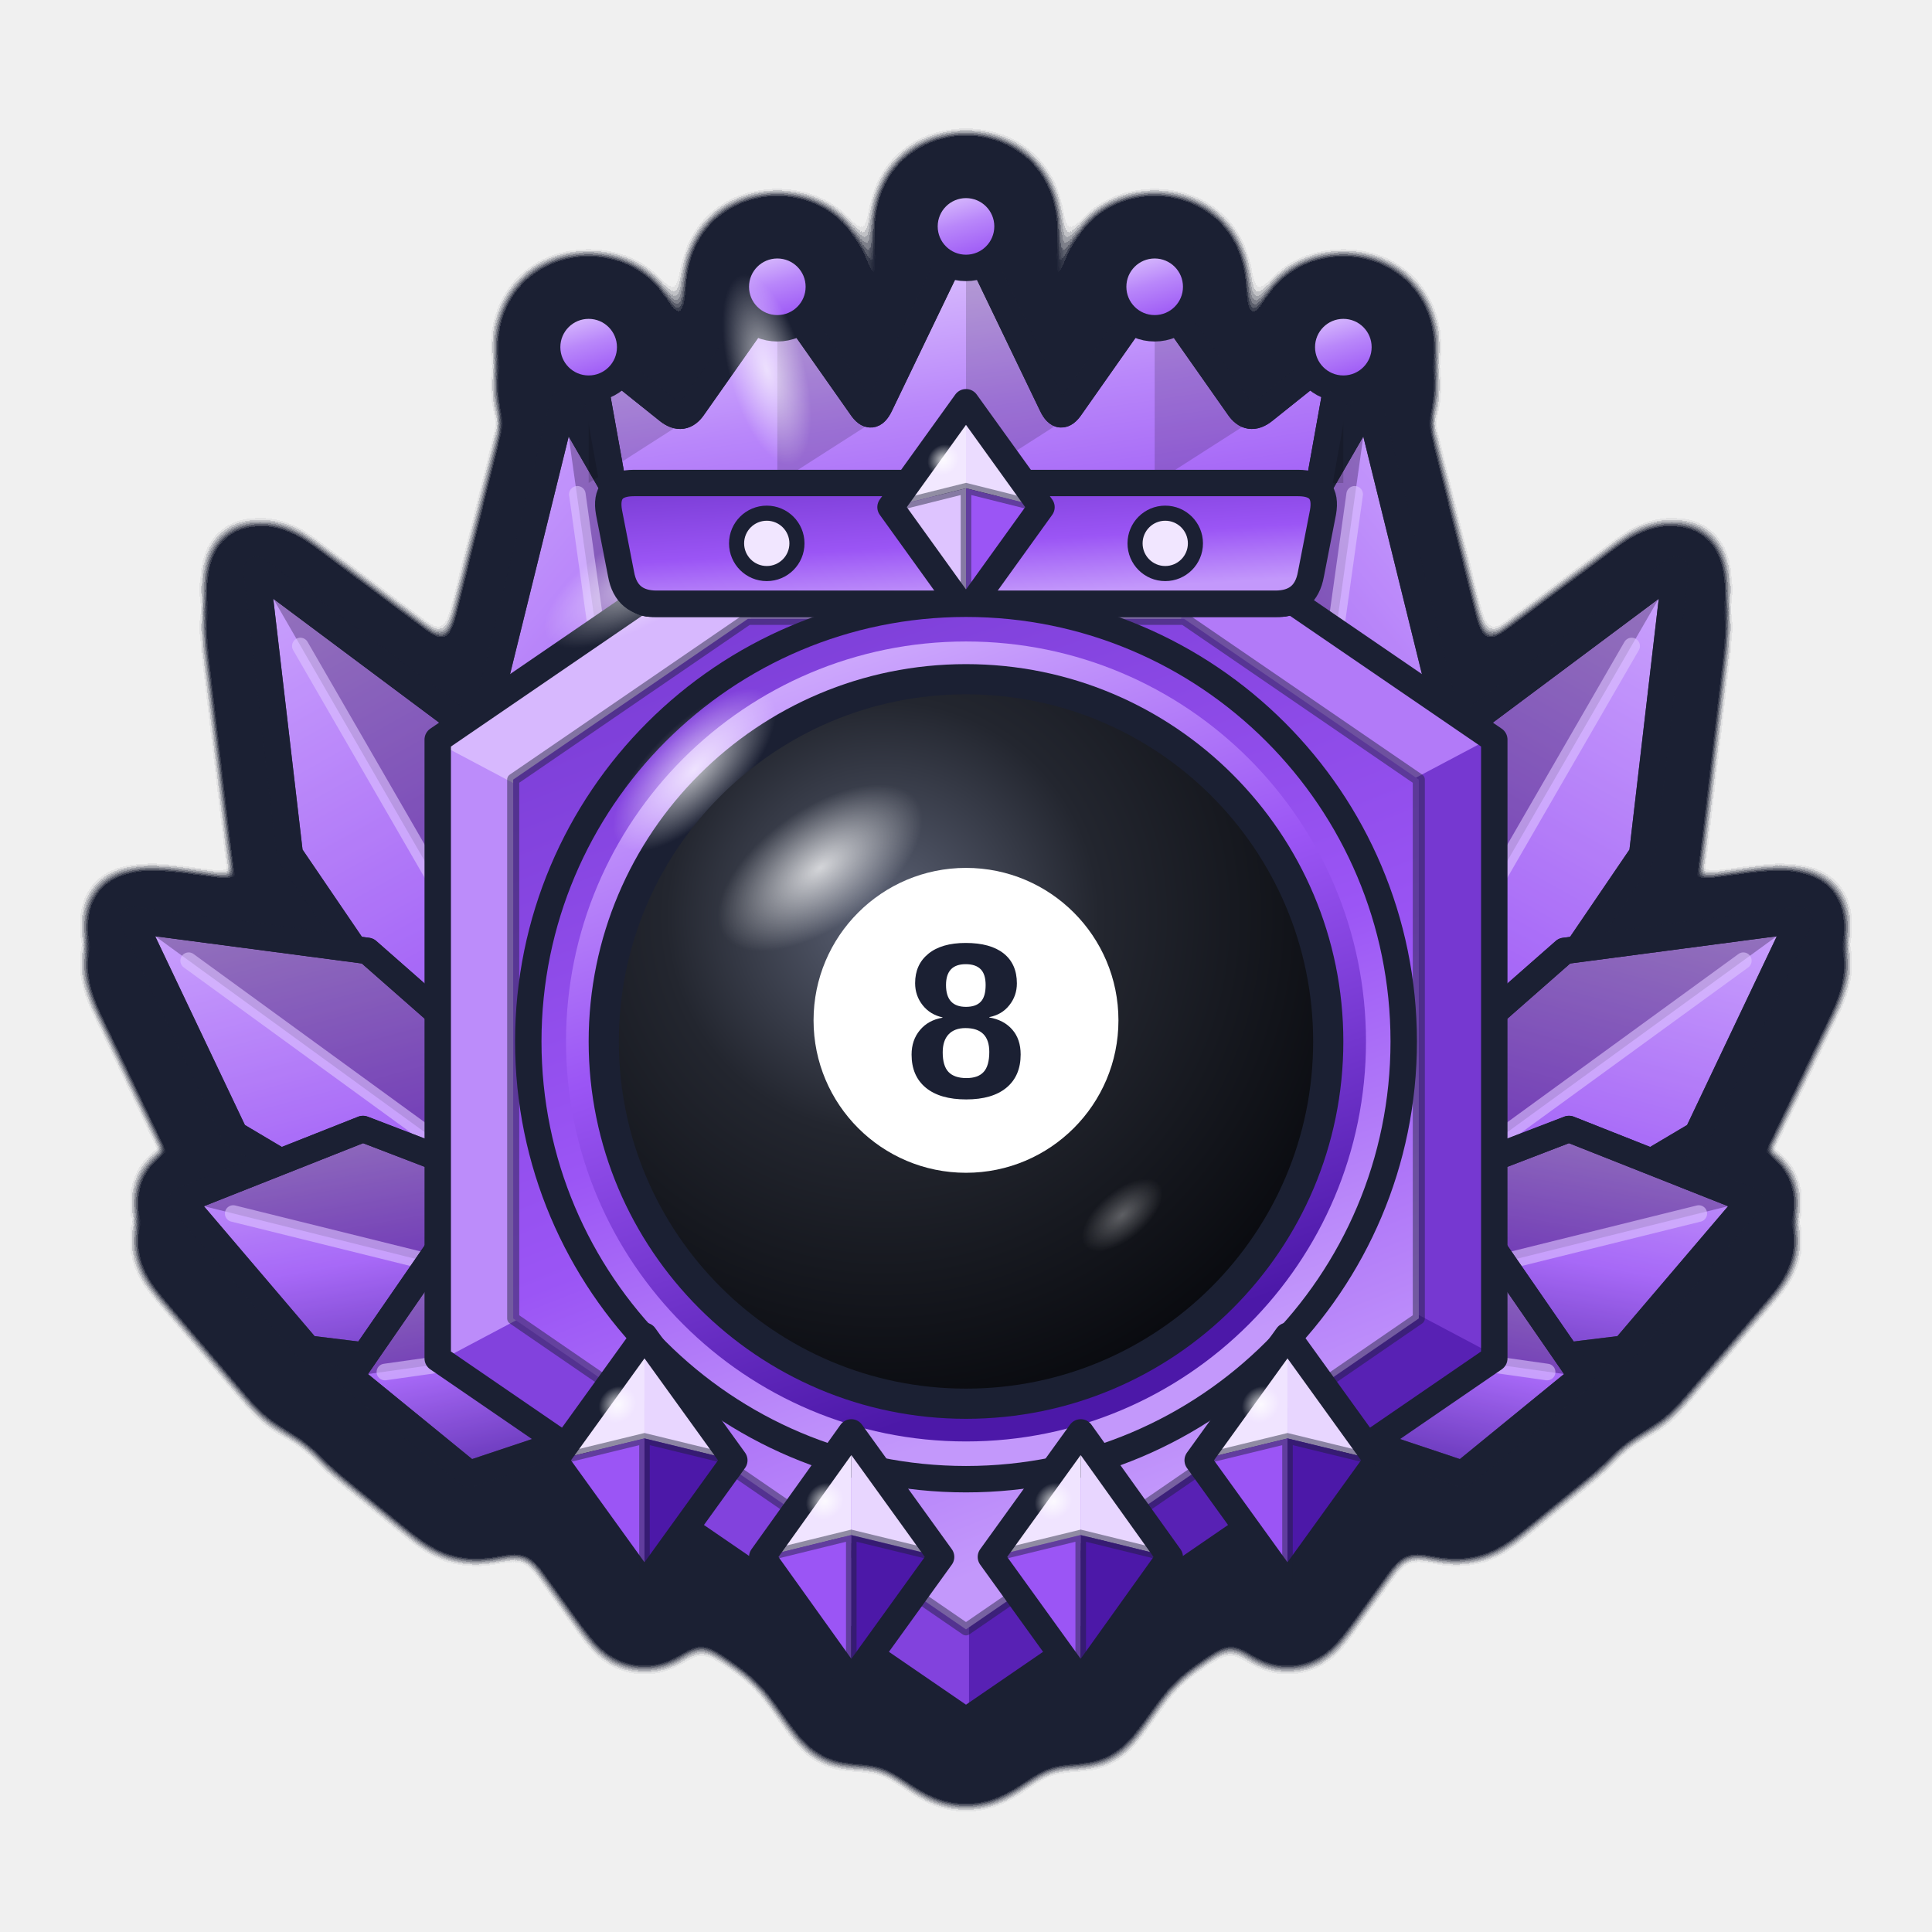
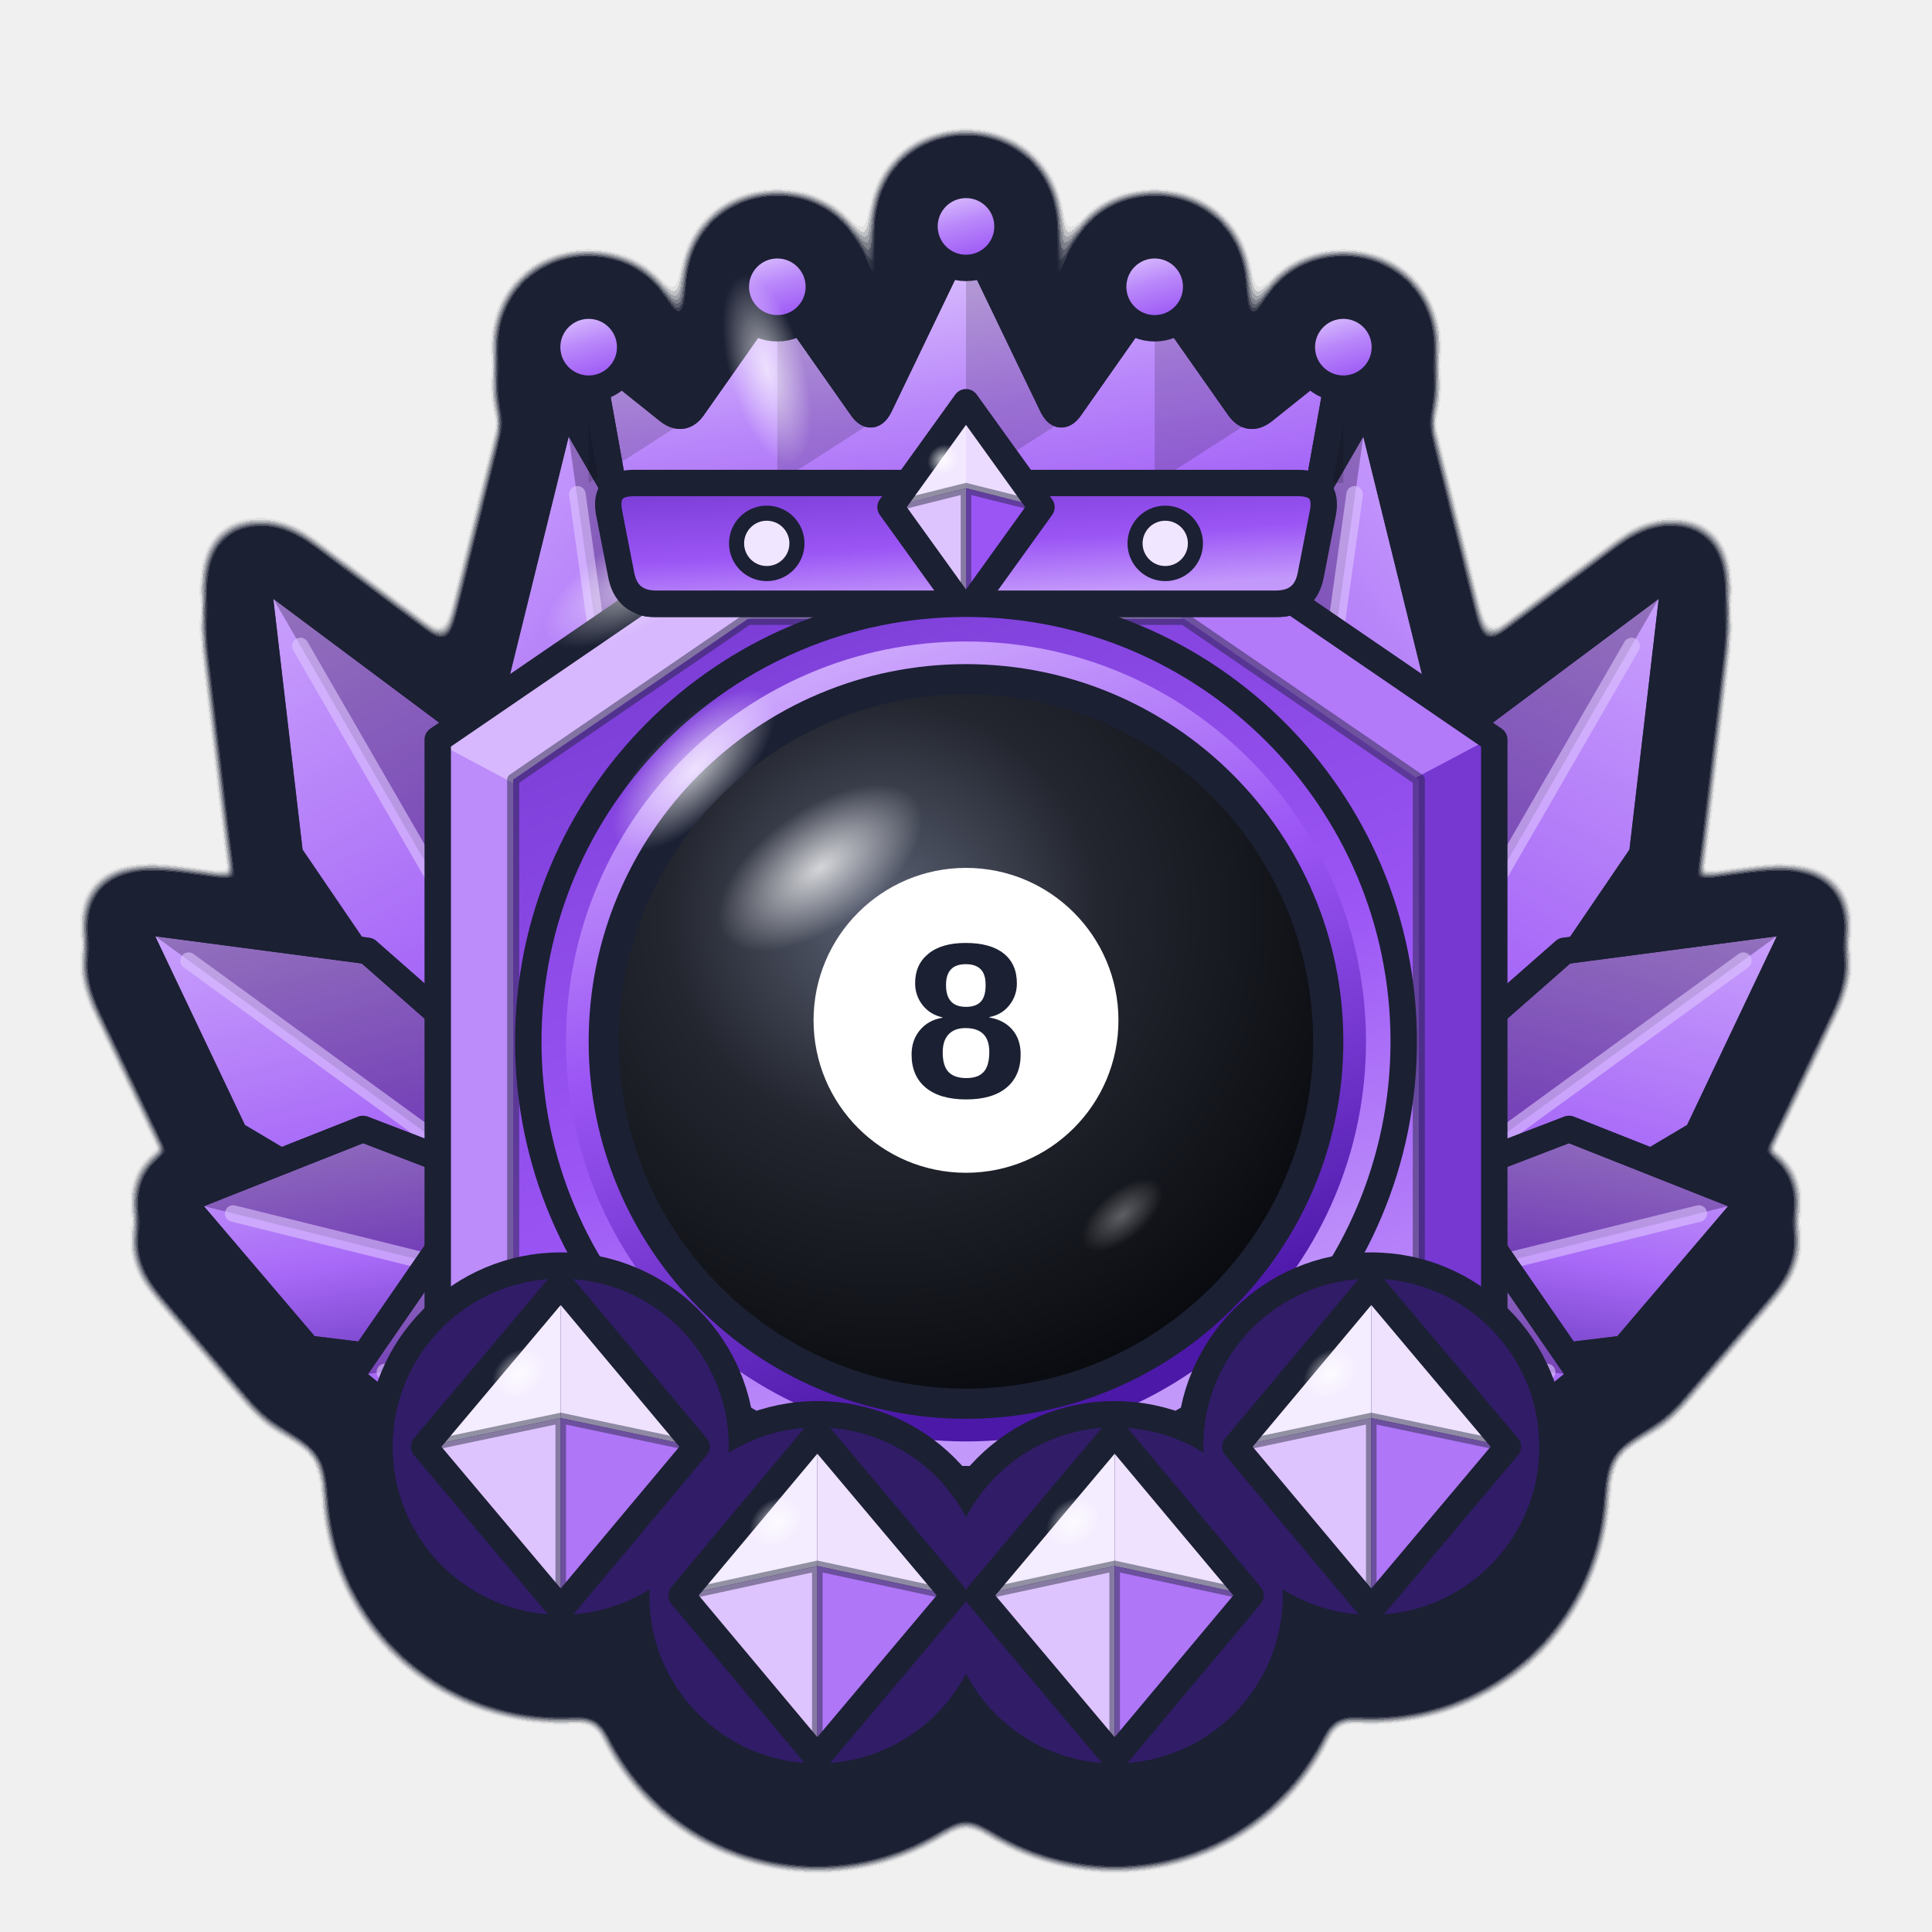
<svg xmlns="http://www.w3.org/2000/svg" width="512" height="512" viewBox="0 0 256 256">
  <defs>
    <linearGradient id="blue" x1="0" y1="0" x2="0.35" y2="1">
      <stop offset="0" stop-color="#9ED3FF" />
      <stop offset="0.45" stop-color="#3B9BFF" />
      <stop offset="1" stop-color="#1F6BD0" />
    </linearGradient>
    <linearGradient id="green" x1="0" y1="0" x2="0.35" y2="1">
      <stop offset="0" stop-color="#A8F5BE" />
      <stop offset="0.45" stop-color="#3DD66B" />
      <stop offset="1" stop-color="#1E9E47" />
    </linearGradient>
    <linearGradient id="red" x1="0" y1="0" x2="0.35" y2="1">
      <stop offset="0" stop-color="#FFA3A3" />
      <stop offset="0.45" stop-color="#FF4D4D" />
      <stop offset="1" stop-color="#C9283A" />
    </linearGradient>
    <linearGradient id="gold" x1="0" y1="0" x2="0.35" y2="1">
      <stop offset="0" stop-color="#FFF1A0" />
      <stop offset="0.45" stop-color="#FFC928" />
      <stop offset="1" stop-color="#DB8E00" />
    </linearGradient>
    <linearGradient id="wood" x1="0" y1="0" x2="0.35" y2="1">
      <stop offset="0" stop-color="#FFD9A0" />
      <stop offset="0.45" stop-color="#E7A35C" />
      <stop offset="1" stop-color="#A8622A" />
    </linearGradient>
    <linearGradient id="darkwood" x1="0" y1="0" x2="0.35" y2="1">
      <stop offset="0" stop-color="#C07A45" />
      <stop offset="0.45" stop-color="#8A4B22" />
      <stop offset="1" stop-color="#5E3014" />
    </linearGradient>
    <linearGradient id="white" x1="0" y1="0" x2="0.35" y2="1">
      <stop offset="0" stop-color="#FFFFFF" />
      <stop offset="0.45" stop-color="#F4F8FF" />
      <stop offset="1" stop-color="#C9D6EA" />
    </linearGradient>
    <linearGradient id="grey" x1="0" y1="0" x2="0.35" y2="1">
      <stop offset="0" stop-color="#E4E9F2" />
      <stop offset="0.45" stop-color="#AEB8C8" />
      <stop offset="1" stop-color="#7B869A" />
    </linearGradient>
    <linearGradient id="steel" x1="0" y1="0" x2="0.35" y2="1">
      <stop offset="0" stop-color="#D8E6F7" />
      <stop offset="0.45" stop-color="#9FB2CC" />
      <stop offset="1" stop-color="#6A7D98" />
    </linearGradient>
    <linearGradient id="cloth" x1="0" y1="0" x2="0.35" y2="1">
      <stop offset="0" stop-color="#6FE08E" />
      <stop offset="0.45" stop-color="#2FA24F" />
      <stop offset="1" stop-color="#1C7A37" />
    </linearGradient>
    <linearGradient id="sad" x1="0" y1="0" x2="0.35" y2="1">
      <stop offset="0" stop-color="#C4D4EE" />
      <stop offset="0.45" stop-color="#8EA3C7" />
      <stop offset="1" stop-color="#5E7299" />
    </linearGradient>
    <linearGradient id="purple" x1="0" y1="0" x2="0.35" y2="1">
      <stop offset="0" stop-color="#D7B8FF" />
      <stop offset="0.45" stop-color="#A259FF" />
      <stop offset="1" stop-color="#6E2FD0" />
    </linearGradient>
    <radialGradient id="shine" cx="0.5" cy="0.5" r="0.5">
      <stop offset="0" stop-color="#FFFFFF" stop-opacity="0.9" />
      <stop offset="1" stop-color="#FFFFFF" stop-opacity="0" />
    </radialGradient>
    <filter id="ink" x="-30%" y="-30%" width="160%" height="160%" color-interpolation-filters="sRGB">
      <feGaussianBlur in="SourceAlpha" stdDeviation="6.92" result="blur" />
      <feComponentTransfer in="blur" result="grown">
        <feFuncA type="linear" slope="7" intercept="-0.35" />
      </feComponentTransfer>
      <feOffset in="grown" dy="6" result="lip" />
      <feMerge result="both">
        <feMergeNode in="lip" />
        <feMergeNode in="grown" />
      </feMerge>
      <feFlood flood-color="#1B2033" />
      <feComposite in2="both" operator="in" result="outline" />
      <feMerge>
        <feMergeNode in="outline" />
        <feMergeNode in="SourceGraphic" />
      </feMerge>
    </filter>
  </defs>
  <defs>
    <filter id="badgeInk" x="-20%" y="-20%" width="140%" height="140%" color-interpolation-filters="sRGB">
      <feGaussianBlur in="SourceAlpha" stdDeviation="3.2" result="blur" />
      <feComponentTransfer in="blur" result="grown">
        <feFuncA type="linear" slope="40" intercept="-0.716" />
      </feComponentTransfer>
      <feOffset in="grown" dy="5" result="lip" />
      <feMerge result="both">
        <feMergeNode in="lip" />
        <feMergeNode in="grown" />
      </feMerge>
      <feFlood flood-color="#1B2033" />
      <feComposite in2="both" operator="in" result="outline" />
      <feMerge>
        <feMergeNode in="outline" />
        <feMergeNode in="SourceGraphic" />
      </feMerge>
    </filter>
  </defs>
  <defs>
    <linearGradient id="m" x1="0" y1="0" x2="0.35" y2="1">
      <stop offset="0" stop-color="#DEC4FF" />
      <stop offset="0.5" stop-color="#9B55F5" />
      <stop offset="1" stop-color="#4C18A8" />
    </linearGradient>
    <linearGradient id="r" x1="0" y1="0" x2="0.35" y2="1">
      <stop offset="0" stop-color="#773AD2" />
      <stop offset="0.6" stop-color="#9B55F5" />
      <stop offset="1" stop-color="#C398FB" />
    </linearGradient>
    <linearGradient id="w" x1="0" y1="0" x2="0.35" y2="1">
      <stop offset="0" stop-color="#C79DFC" />
      <stop offset="0.55" stop-color="#9B55F5" />
      <stop offset="1" stop-color="#4C18A8" />
    </linearGradient>
    <linearGradient id="p" x1="0" y1="0" x2="0.2" y2="1">
      <stop offset="0" stop-color="#F0E4FF" />
      <stop offset="0.55" stop-color="#DEC4FF" />
      <stop offset="1" stop-color="#9B55F5" />
    </linearGradient>
+     <linearGradient id="s" x1="0" y1="0" x2="0.2" y2="1">
+       <stop offset="0" stop-color="#FFFFFF" />
+       <stop offset="0.5" stop-color="#EBDCFF" />
+       <stop offset="1" stop-color="#CAA3FC" />
+     </linearGradient>
    <linearGradient id="c" x1="0" y1="0" x2="0.3" y2="1">
      <stop offset="0" stop-color="#EBDCFF" />
      <stop offset="0.55" stop-color="#B987FA" />
      <stop offset="1" stop-color="#9B55F5" />
    </linearGradient>
    <linearGradient id="g" x1="0" y1="0" x2="0.35" y2="1">
      <stop offset="0" stop-color="#FFF3A6" />
      <stop offset="0.5" stop-color="#FFC928" />
      <stop offset="1" stop-color="#C97F00" />
    </linearGradient>
    <linearGradient id="gr" x1="0" y1="0" x2="0.35" y2="1">
      <stop offset="0" stop-color="#E7A816" />
      <stop offset="0.6" stop-color="#FFC928" />
      <stop offset="1" stop-color="#FFE274" />
+     </linearGradient>
+     <linearGradient id="hat" x1="0" y1="0" x2="0.4" y2="1">
+       <stop offset="0" stop-color="#9C8CFF" />
+       <stop offset="0.5" stop-color="#5A41D6" />
+       <stop offset="1" stop-color="#26177A" />
    </linearGradient>
    <radialGradient id="ball" cx="0.38" cy="0.32" r="0.78">
      <stop offset="0" stop-color="#5C6275" />
      <stop offset="0.4" stop-color="#23262F" />
      <stop offset="1" stop-color="#06070B" />
    </radialGradient>
  </defs>
  <g filter="url(#badgeInk)">
    <path d="M83.1 177.3 L65.1 92.1 L74.7 53.2 L94.8 88.0 L100.9 174.7 Z" fill="url(#w)" stroke="#1B2033" stroke-width="3.5" stroke-linejoin="round" />
    <path d="M92.0 176.0 L100.9 174.7 L94.8 88.0 L74.7 53.2 Z" fill="#000000" opacity="0.25" />
    <path d="M92.0 176.0 L83.1 177.3 L65.1 92.1 L74.7 53.2 Z" fill="#DEC4FF" opacity="0.18" />
    <path d="M90.6 166.2 L76.5 65.5" fill="none" stroke="#DEC4FF" stroke-width="2.2" stroke-linecap="round" stroke-linejoin="round" opacity="0.6" />
    <path d="M83.1 177.3 L65.1 92.1 L74.7 53.2 L94.8 88.0 L100.9 174.7 Z" fill="none" stroke="#1B2033" stroke-width="3.5" stroke-linejoin="round" />
    <path d="M84.2 180.5 L38.4 113.2 L34.0 75.5 L64.4 98.2 L99.8 171.5 Z" fill="url(#w)" stroke="#1B2033" stroke-width="3.5" stroke-linejoin="round" />
    <path d="M92.0 176.0 L99.8 171.5 L64.4 98.2 L34.0 75.5 Z" fill="#000000" opacity="0.25" />
    <path d="M92.0 176.0 L84.2 180.5 L38.4 113.2 L34.0 75.5 Z" fill="#DEC4FF" opacity="0.18" />
    <path d="M87.4 168.0 L39.8 85.6" fill="none" stroke="#DEC4FF" stroke-width="2.2" stroke-linecap="round" stroke-linejoin="round" opacity="0.6" />
    <path d="M84.2 180.5 L38.4 113.2 L34.0 75.5 L64.4 98.2 L99.8 171.5 Z" fill="none" stroke="#1B2033" stroke-width="3.5" stroke-linejoin="round" />
    <path d="M86.7 183.3 L31.1 150.3 L17.6 121.9 L48.7 126.0 L97.3 168.7 Z" fill="url(#w)" stroke="#1B2033" stroke-width="3.5" stroke-linejoin="round" />
    <path d="M92.0 176.0 L97.3 168.7 L48.7 126.0 L17.6 121.9 Z" fill="#000000" opacity="0.25" />
    <path d="M92.0 176.0 L86.7 183.3 L31.1 150.3 L17.6 121.9 Z" fill="#DEC4FF" opacity="0.18" />
    <path d="M86.0 171.7 L25.0 127.3" fill="none" stroke="#DEC4FF" stroke-width="2.2" stroke-linecap="round" stroke-linejoin="round" opacity="0.6" />
    <path d="M86.7 183.3 L31.1 150.3 L17.6 121.9 L48.7 126.0 L97.3 168.7 Z" fill="none" stroke="#1B2033" stroke-width="3.5" stroke-linejoin="round" />
    <path d="M89.8 184.7 L40.8 178.7 L24.1 159.1 L48.1 149.6 L94.2 167.3 Z" fill="url(#w)" stroke="#1B2033" stroke-width="3.5" stroke-linejoin="round" />
    <path d="M92.0 176.0 L94.2 167.3 L48.1 149.6 L24.1 159.1 Z" fill="#000000" opacity="0.25" />
    <path d="M92.0 176.0 L89.8 184.7 L40.8 178.7 L24.1 159.1 Z" fill="#DEC4FF" opacity="0.18" />
    <path d="M86.6 174.6 L30.9 160.8" fill="none" stroke="#DEC4FF" stroke-width="2.2" stroke-linecap="round" stroke-linejoin="round" opacity="0.6" />
    <path d="M89.8 184.7 L40.8 178.7 L24.1 159.1 L48.1 149.6 L94.2 167.3 Z" fill="none" stroke="#1B2033" stroke-width="3.5" stroke-linejoin="round" />
    <path d="M93.3 184.9 L62.2 195.3 L46.4 182.4 L58.0 165.6 L90.7 167.1 Z" fill="url(#w)" stroke="#1B2033" stroke-width="3.5" stroke-linejoin="round" />
    <path d="M92.0 176.0 L90.7 167.1 L58.0 165.6 L46.4 182.4 Z" fill="#000000" opacity="0.25" />
    <path d="M92.0 176.0 L93.3 184.9 L62.2 195.3 L46.4 182.4 Z" fill="#DEC4FF" opacity="0.18" />
    <path d="M88.4 176.5 L51.0 181.8" fill="none" stroke="#DEC4FF" stroke-width="2.2" stroke-linecap="round" stroke-linejoin="round" opacity="0.6" />
    <path d="M93.3 184.9 L62.2 195.3 L46.4 182.4 L58.0 165.6 L90.7 167.1 Z" fill="none" stroke="#1B2033" stroke-width="3.5" stroke-linejoin="round" />
    <g transform="matrix(-1 0 0 1 256 0)">
      <path d="M83.1 177.3 L65.1 92.1 L74.7 53.2 L94.8 88.0 L100.9 174.7 Z" fill="url(#w)" stroke="#1B2033" stroke-width="3.5" stroke-linejoin="round" />
      <path d="M92.0 176.0 L100.9 174.7 L94.8 88.0 L74.7 53.2 Z" fill="#000000" opacity="0.25" />
      <path d="M92.0 176.0 L83.1 177.3 L65.1 92.1 L74.7 53.2 Z" fill="#DEC4FF" opacity="0.18" />
      <path d="M90.6 166.2 L76.5 65.5" fill="none" stroke="#DEC4FF" stroke-width="2.2" stroke-linecap="round" stroke-linejoin="round" opacity="0.6" />
      <path d="M83.1 177.3 L65.1 92.1 L74.7 53.2 L94.8 88.0 L100.9 174.7 Z" fill="none" stroke="#1B2033" stroke-width="3.5" stroke-linejoin="round" />
      <path d="M84.2 180.5 L38.4 113.2 L34.0 75.5 L64.4 98.2 L99.8 171.5 Z" fill="url(#w)" stroke="#1B2033" stroke-width="3.5" stroke-linejoin="round" />
      <path d="M92.0 176.0 L99.8 171.5 L64.4 98.2 L34.0 75.5 Z" fill="#000000" opacity="0.25" />
      <path d="M92.0 176.0 L84.2 180.5 L38.4 113.2 L34.0 75.5 Z" fill="#DEC4FF" opacity="0.18" />
      <path d="M87.4 168.0 L39.8 85.6" fill="none" stroke="#DEC4FF" stroke-width="2.2" stroke-linecap="round" stroke-linejoin="round" opacity="0.6" />
      <path d="M84.2 180.5 L38.4 113.2 L34.0 75.5 L64.4 98.2 L99.8 171.5 Z" fill="none" stroke="#1B2033" stroke-width="3.5" stroke-linejoin="round" />
      <path d="M86.7 183.3 L31.1 150.3 L17.6 121.9 L48.7 126.0 L97.3 168.7 Z" fill="url(#w)" stroke="#1B2033" stroke-width="3.5" stroke-linejoin="round" />
      <path d="M92.0 176.0 L97.3 168.7 L48.7 126.0 L17.6 121.9 Z" fill="#000000" opacity="0.25" />
      <path d="M92.0 176.0 L86.7 183.3 L31.1 150.3 L17.6 121.9 Z" fill="#DEC4FF" opacity="0.18" />
      <path d="M86.0 171.7 L25.0 127.3" fill="none" stroke="#DEC4FF" stroke-width="2.2" stroke-linecap="round" stroke-linejoin="round" opacity="0.6" />
      <path d="M86.7 183.3 L31.1 150.3 L17.6 121.9 L48.7 126.0 L97.3 168.7 Z" fill="none" stroke="#1B2033" stroke-width="3.5" stroke-linejoin="round" />
      <path d="M89.8 184.7 L40.8 178.7 L24.1 159.1 L48.1 149.6 L94.2 167.3 Z" fill="url(#w)" stroke="#1B2033" stroke-width="3.5" stroke-linejoin="round" />
      <path d="M92.0 176.0 L94.2 167.3 L48.1 149.6 L24.1 159.1 Z" fill="#000000" opacity="0.25" />
      <path d="M92.0 176.0 L89.8 184.7 L40.8 178.7 L24.1 159.1 Z" fill="#DEC4FF" opacity="0.18" />
      <path d="M86.6 174.6 L30.9 160.8" fill="none" stroke="#DEC4FF" stroke-width="2.2" stroke-linecap="round" stroke-linejoin="round" opacity="0.6" />
      <path d="M89.8 184.7 L40.8 178.7 L24.1 159.1 L48.1 149.6 L94.2 167.3 Z" fill="none" stroke="#1B2033" stroke-width="3.5" stroke-linejoin="round" />
      <path d="M93.3 184.9 L62.2 195.3 L46.4 182.4 L58.0 165.6 L90.7 167.1 Z" fill="url(#w)" stroke="#1B2033" stroke-width="3.5" stroke-linejoin="round" />
      <path d="M92.0 176.0 L90.7 167.1 L58.0 165.6 L46.4 182.4 Z" fill="#000000" opacity="0.25" />
      <path d="M92.0 176.0 L93.3 184.9 L62.2 195.3 L46.4 182.4 Z" fill="#DEC4FF" opacity="0.18" />
      <path d="M88.4 176.5 L51.0 181.8" fill="none" stroke="#DEC4FF" stroke-width="2.2" stroke-linecap="round" stroke-linejoin="round" opacity="0.6" />
      <path d="M93.3 184.9 L62.2 195.3 L46.4 182.4 L58.0 165.6 L90.7 167.1 Z" fill="none" stroke="#1B2033" stroke-width="3.5" stroke-linejoin="round" />
    </g>
    <path d="M96.0 72.0 L160.0 72.0 L156.9 82.0 L99.1 82.0 Z" fill="#CDA8FC" stroke="#CDA8FC" stroke-width="0.8" />
    <path d="M160.0 72.0 L198.0 98.0 L188.0 103.3 L156.9 82.0 Z" fill="#B27AF8" stroke="#B27AF8" stroke-width="0.8" />
    <path d="M198.0 98.0 L198.0 180.0 L188.0 174.7 L188.0 103.3 Z" fill="#7638D1" stroke="#7638D1" stroke-width="0.8" />
    <path d="M198.0 180.0 L128.0 228.0 L128.0 215.9 L188.0 174.7 Z" fill="#5821B4" stroke="#5821B4" stroke-width="0.8" />
    <path d="M128.0 228.0 L58.0 180.0 L68.0 174.7 L128.0 215.9 Z" fill="#8242DD" stroke="#8242DD" stroke-width="0.8" />
    <path d="M58.0 180.0 L58.0 98.0 L68.0 103.3 L68.0 174.7 Z" fill="#BC8CFA" stroke="#BC8CFA" stroke-width="0.8" />
    <path d="M58.0 98.0 L96.0 72.0 L99.1 82.0 L68.0 103.3 Z" fill="#D7B8FE" stroke="#D7B8FE" stroke-width="0.8" />
    <path d="M99.1 82.0 L156.9 82.0 L188.0 103.3 L188.0 174.7 L128.0 215.9 L68.0 174.7 L68.0 103.3 Z" fill="url(#r)" />
    <path d="M99.1 82.0 L156.9 82.0 L188.0 103.3 L188.0 174.7 L128.0 215.9 L68.0 174.7 L68.0 103.3 Z" fill="none" stroke="#1B2033" stroke-width="1.6" stroke-opacity="0.45" stroke-linejoin="round" />
    <path d="M96.0 72.0 L160.0 72.0 L198.0 98.0 L198.0 180.0 L128.0 228.0 L58.0 180.0 L58.0 98.0 Z" fill="none" stroke="#1B2033" stroke-width="3.5" stroke-linejoin="round" />
    <ellipse cx="86" cy="76" rx="16" ry="6" fill="url(#shine)" opacity="0.75" transform="rotate(-32 86 76)" />
    <path d="M86.5 80.0 Q84.0 80.0 83.6 77.5 L78.4 48.5 Q78.0 46.0 80.0 47.6 L88.5 54.4 Q90.5 56.0 91.9 53.9 L101.6 40.1 Q103.0 38.0 104.4 40.1 L114.1 53.9 Q115.5 56.0 116.6 53.7 L126.9 32.3 Q128.0 30.0 129.1 32.3 L139.4 53.7 Q140.5 56.0 141.9 53.9 L151.6 40.1 Q153.0 38.0 154.4 40.1 L164.1 53.9 Q165.5 56.0 167.5 54.4 L176.0 47.6 Q178.0 46.0 177.6 48.5 L172.4 77.5 Q172.0 80.0 169.5 80.0 Z" fill="url(#c)" stroke="#1B2033" stroke-width="3.5" stroke-linejoin="round" />
    <path d="M78.0 46.0 L78.0 64.0 L90.5 56.0 Z" fill="#000000" opacity="0.16" />
    <path d="M103.0 38.0 L103.0 64.0 L115.5 56.0 Z" fill="#000000" opacity="0.16" />
    <path d="M128.0 30.0 L128.0 64.0 L140.5 56.0 Z" fill="#000000" opacity="0.16" />
    <path d="M153.0 38.0 L153.0 64.0 L165.5 56.0 Z" fill="#000000" opacity="0.16" />
    <path d="M178.0 46.0 L178.0 64.0 L175.0 64.0 Z" fill="#000000" opacity="0.16" />
    <path d="M86.5 80.0 Q84.0 80.0 83.6 77.5 L78.4 48.5 Q78.0 46.0 80.0 47.6 L88.5 54.4 Q90.5 56.0 91.9 53.9 L101.6 40.1 Q103.0 38.0 104.4 40.1 L114.1 53.9 Q115.5 56.0 116.6 53.7 L126.9 32.3 Q128.0 30.0 129.1 32.3 L139.4 53.7 Q140.5 56.0 141.9 53.9 L151.6 40.1 Q153.0 38.0 154.4 40.1 L164.1 53.9 Q165.5 56.0 167.5 54.4 L176.0 47.6 Q178.0 46.0 177.6 48.5 L172.4 77.5 Q172.0 80.0 169.5 80.0 Z" fill="none" stroke="#1B2033" stroke-width="3.5" stroke-linejoin="round" />
    <circle cx="78.0" cy="46.0" r="5.5" fill="url(#c)" stroke="#1B2033" stroke-width="3.5" />
    <circle cx="103.0" cy="38.0" r="5.5" fill="url(#c)" stroke="#1B2033" stroke-width="3.5" />
    <circle cx="128.0" cy="30.0" r="5.5" fill="url(#c)" stroke="#1B2033" stroke-width="3.5" />
    <circle cx="153.0" cy="38.0" r="5.5" fill="url(#c)" stroke="#1B2033" stroke-width="3.5" />
    <circle cx="178.0" cy="46.0" r="5.5" fill="url(#c)" stroke="#1B2033" stroke-width="3.5" />
    <path d="M80.7 67.9 Q80.0 64.0 84.0 64.0 L172.0 64.0 Q176.0 64.0 175.3 67.9 L173.7 76.1 Q173.0 80.0 169.0 80.0 L87.0 80.0 Q83.0 80.0 82.3 76.1 Z" fill="url(#r)" stroke="#1B2033" stroke-width="3.5" stroke-linejoin="round" />
    <ellipse cx="101.6" cy="49.0" rx="5" ry="13" fill="url(#shine)" opacity="0.75" transform="rotate(-15 101.6 49.0)" />
    <path d="M118.0 67.2 L128.0 53.3 L128.0 64.7 Z" fill="#F2E8FF" />
    <path d="M128.0 53.3 L138.0 67.2 L128.0 64.7 Z" fill="#EBDCFF" />
    <path d="M118.0 67.2 L128.0 64.7 L128.0 81.1 Z" fill="#DEC4FF" />
    <path d="M128.0 64.7 L138.0 67.2 L128.0 81.1 Z" fill="#9B55F5" />
    <path d="M128.0 53.3 L138.0 67.2 L128.0 81.1 L118.0 67.2 Z" fill="none" stroke="#1B2033" stroke-width="3.5" stroke-linejoin="round" />
    <path d="M118.0 67.2 L128.0 64.7 L138.0 67.2 M128.0 64.7 L128.0 81.1" fill="none" stroke="#1B2033" stroke-width="1.4" opacity="0.45" />
    <ellipse cx="124.993" cy="60.936" rx="2.205" ry="1.949" fill="url(#shine)" opacity="0.9" transform="rotate(-40 124.9933 60.936)" />
    <circle cx="101.6" cy="72.0" r="4.0" fill="#F1E6FF" stroke="#1B2033" stroke-width="2" />
    <circle cx="154.4" cy="72.0" r="4.0" fill="#F1E6FF" stroke="#1B2033" stroke-width="2" />
    <circle cx="128" cy="138" r="58" fill="url(#r)" stroke="#1B2033" stroke-width="3.5" />
    <circle cx="128" cy="138" r="53" fill="url(#m)" />
    <circle cx="128" cy="138" r="50" fill="#1B2033" />
    <ellipse cx="92" cy="102" rx="14" ry="6" fill="url(#shine)" opacity="0.8" transform="rotate(-45 92 102)" />
    <circle cx="128" cy="138" r="46" fill="url(#ball)" />
    <circle cx="128.0" cy="135.2" r="20.2" fill="#FFFFFF" />
    <text x="128.0" y="145.4" font-family="Arial Black, Arial, sans-serif" font-weight="900" font-size="29.3" text-anchor="middle" fill="#1B2033">8</text>
    <ellipse cx="108.68" cy="115.0" rx="15.64" ry="7.82" fill="url(#shine)" opacity="0.85" transform="rotate(-35 108.68 115.0)" />
    <ellipse cx="148.7" cy="161.0" rx="6.44" ry="3.22" fill="url(#shine)" opacity="0.35" transform="rotate(-40 148.7 161.0)" />
-     <path d="M158.7 193.5 L170.6 177.0 L170.6 190.6 Z" fill="#F0E4FF" />
-     <path d="M170.6 177.0 L182.5 193.5 L170.6 190.6 Z" fill="#E8D6FF" />
-     <path d="M158.7 193.5 L170.6 190.6 L170.6 210.0 Z" fill="#9B55F5" />
-     <path d="M170.6 190.6 L182.5 193.5 L170.6 210.0 Z" fill="#4C18A8" />
-     <path d="M170.6 177.0 L182.5 193.5 L170.6 210.0 L158.7 193.5 Z" fill="none" stroke="#1B2033" stroke-width="3.5" stroke-linejoin="round" />
-     <path d="M158.7 193.5 L170.6 190.6 L182.5 193.5 M170.6 190.6 L170.6 210.0" fill="none" stroke="#1B2033" stroke-width="1.4" opacity="0.45" />
-     <ellipse cx="167.049" cy="186.11" rx="2.614" ry="2.31" fill="url(#shine)" opacity="0.9" transform="rotate(-40 167.0493 186.1097)" />
-     <path d="M131.3 206.3 L143.2 189.8 L143.2 203.4 Z" fill="#F0E4FF" />
-     <path d="M143.2 189.8 L155.0 206.3 L143.2 203.4 Z" fill="#E8D6FF" />
-     <path d="M131.3 206.3 L143.2 203.4 L143.2 222.8 Z" fill="#9B55F5" />
-     <path d="M143.2 203.4 L155.0 206.3 L143.2 222.8 Z" fill="#4C18A8" />
-     <path d="M143.2 189.8 L155.0 206.3 L143.2 222.8 L131.3 206.3 Z" fill="none" stroke="#1B2033" stroke-width="3.5" stroke-linejoin="round" />
-     <path d="M131.3 206.3 L143.2 203.4 L155.0 206.3 M143.2 203.4 L143.2 222.8" fill="none" stroke="#1B2033" stroke-width="1.4" opacity="0.45" />
-     <ellipse cx="139.587" cy="198.916" rx="2.614" ry="2.31" fill="url(#shine)" opacity="0.9" transform="rotate(-40 139.5868 198.9157)" />
-     <path d="M101.0 206.3 L112.8 189.8 L112.8 203.4 Z" fill="#F0E4FF" />
-     <path d="M112.8 189.8 L124.7 206.3 L112.8 203.4 Z" fill="#E8D6FF" />
-     <path d="M101.0 206.3 L112.8 203.4 L112.8 222.8 Z" fill="#9B55F5" />
-     <path d="M112.8 203.4 L124.7 206.3 L112.8 222.8 Z" fill="#4C18A8" />
-     <path d="M112.8 189.8 L124.7 206.3 L112.8 222.8 L101.0 206.3 Z" fill="none" stroke="#1B2033" stroke-width="3.5" stroke-linejoin="round" />
-     <path d="M101.0 206.3 L112.8 203.4 L124.7 206.3 M112.8 203.4 L112.8 222.8" fill="none" stroke="#1B2033" stroke-width="1.4" opacity="0.45" />
-     <ellipse cx="109.285" cy="198.916" rx="2.614" ry="2.31" fill="url(#shine)" opacity="0.9" transform="rotate(-40 109.2852 198.9157)" />
-     <path d="M73.5 193.5 L85.4 177.0 L85.4 190.6 Z" fill="#F0E4FF" />
-     <path d="M85.4 177.0 L97.3 193.5 L85.4 190.6 Z" fill="#E8D6FF" />
-     <path d="M73.5 193.5 L85.4 190.6 L85.4 210.0 Z" fill="#9B55F5" />
-     <path d="M85.4 190.6 L97.3 193.5 L85.4 210.0 Z" fill="#4C18A8" />
-     <path d="M85.4 177.0 L97.3 193.5 L85.4 210.0 L73.5 193.5 Z" fill="none" stroke="#1B2033" stroke-width="3.5" stroke-linejoin="round" />
-     <path d="M73.5 193.5 L85.4 190.6 L97.3 193.5 M85.4 190.6 L85.4 210.0" fill="none" stroke="#1B2033" stroke-width="1.4" opacity="0.45" />
-     <ellipse cx="81.823" cy="186.11" rx="2.614" ry="2.31" fill="url(#shine)" opacity="0.9" transform="rotate(-40 81.8227 186.1097)" />
+     <circle cx="181.7" cy="191.7" r="24.0" fill="#311C68" stroke="#1B2033" stroke-width="3.5" />
+     <circle cx="147.7" cy="211.4" r="24.0" fill="#311C68" stroke="#1B2033" stroke-width="3.5" />
+     <circle cx="108.3" cy="211.4" r="24.0" fill="#311C68" stroke="#1B2033" stroke-width="3.5" />
+     <circle cx="74.3" cy="191.7" r="24.0" fill="#311C68" stroke="#1B2033" stroke-width="3.5" />
+     <circle cx="181.7" cy="191.7" r="22.25" fill="#311C68" />
+     <circle cx="147.7" cy="211.4" r="22.25" fill="#311C68" />
+     <circle cx="108.3" cy="211.4" r="22.25" fill="#311C68" />
+     <circle cx="74.3" cy="191.7" r="22.25" fill="#311C68" />
+     <path d="M163.7 191.7 L181.7 170.2 L181.7 187.9 Z" fill="#F4ECFF" />
+     <path d="M181.7 170.2 L199.8 191.7 L181.7 187.9 Z" fill="#EEE2FF" />
+     <path d="M163.7 191.7 L181.7 187.9 L181.7 213.2 Z" fill="#DEC4FF" />
+     <path d="M181.7 187.9 L199.8 191.7 L181.7 213.2 Z" fill="#AF76F8" />
+     <path d="M181.7 170.2 L199.8 191.7 L181.7 213.2 L163.7 191.7 Z" fill="none" stroke="#1B2033" stroke-width="3.5" stroke-linejoin="round" />
+     <path d="M163.7 191.7 L181.7 187.9 L199.8 191.7 M181.7 187.9 L181.7 213.2" fill="none" stroke="#1B2033" stroke-width="1.4" opacity="0.45" />
+     <ellipse cx="176.322" cy="182.065" rx="3.973" ry="3.01" fill="url(#shine)" opacity="0.9" transform="rotate(-40 176.3221 182.0651)" />
+     <path d="M129.6 211.4 L147.7 189.9 L147.7 207.5 Z" fill="#F4ECFF" />
+     <path d="M147.7 189.9 L165.7 211.4 L147.7 207.5 Z" fill="#EEE2FF" />
+     <path d="M129.6 211.4 L147.7 207.5 L147.7 232.9 Z" fill="#DEC4FF" />
+     <path d="M147.7 207.5 L165.7 211.4 L147.7 232.9 Z" fill="#AF76F8" />
+     <path d="M147.7 189.9 L165.7 211.4 L147.7 232.9 L129.6 211.4 Z" fill="none" stroke="#1B2033" stroke-width="3.5" stroke-linejoin="round" />
+     <path d="M129.6 211.4 L147.7 207.5 L165.7 211.4 M147.7 207.5 L147.7 232.9" fill="none" stroke="#1B2033" stroke-width="1.4" opacity="0.45" />
+     <ellipse cx="142.252" cy="201.735" rx="3.973" ry="3.01" fill="url(#shine)" opacity="0.9" transform="rotate(-40 142.2522 201.7354)" />
+     <path d="M90.3 211.4 L108.3 189.9 L108.3 207.5 Z" fill="#F4ECFF" />
+     <path d="M108.3 189.9 L126.4 211.4 L108.3 207.5 Z" fill="#EEE2FF" />
+     <path d="M90.3 211.4 L108.3 207.5 L108.3 232.9 Z" fill="#DEC4FF" />
+     <path d="M108.3 207.5 L126.4 211.4 L108.3 232.9 Z" fill="#AF76F8" />
+     <path d="M108.3 189.9 L126.4 211.4 L108.3 232.9 L90.3 211.4 Z" fill="none" stroke="#1B2033" stroke-width="3.5" stroke-linejoin="round" />
+     <path d="M90.3 211.4 L108.3 207.5 L126.4 211.4 M108.3 207.5 L108.3 232.9" fill="none" stroke="#1B2033" stroke-width="1.4" opacity="0.45" />
+     <ellipse cx="102.912" cy="201.735" rx="3.973" ry="3.01" fill="url(#shine)" opacity="0.9" transform="rotate(-40 102.9118 201.7354)" />
+     <path d="M56.2 191.7 L74.3 170.2 L74.3 187.9 Z" fill="#F4ECFF" />
+     <path d="M74.3 170.2 L92.3 191.7 L74.3 187.9 Z" fill="#EEE2FF" />
+     <path d="M56.2 191.7 L74.3 187.9 L74.3 213.2 Z" fill="#DEC4FF" />
+     <path d="M74.3 187.9 L92.3 191.7 L74.3 213.2 Z" fill="#AF76F8" />
+     <path d="M74.3 170.2 L92.3 191.7 L74.3 213.2 L56.2 191.7 Z" fill="none" stroke="#1B2033" stroke-width="3.5" stroke-linejoin="round" />
+     <path d="M56.2 191.7 L74.3 187.9 L92.3 191.7 M74.3 187.9 L74.3 213.2" fill="none" stroke="#1B2033" stroke-width="1.4" opacity="0.45" />
+     <ellipse cx="68.842" cy="182.065" rx="3.973" ry="3.01" fill="url(#shine)" opacity="0.9" transform="rotate(-40 68.84188 182.0651)" />
  </g>
</svg>
